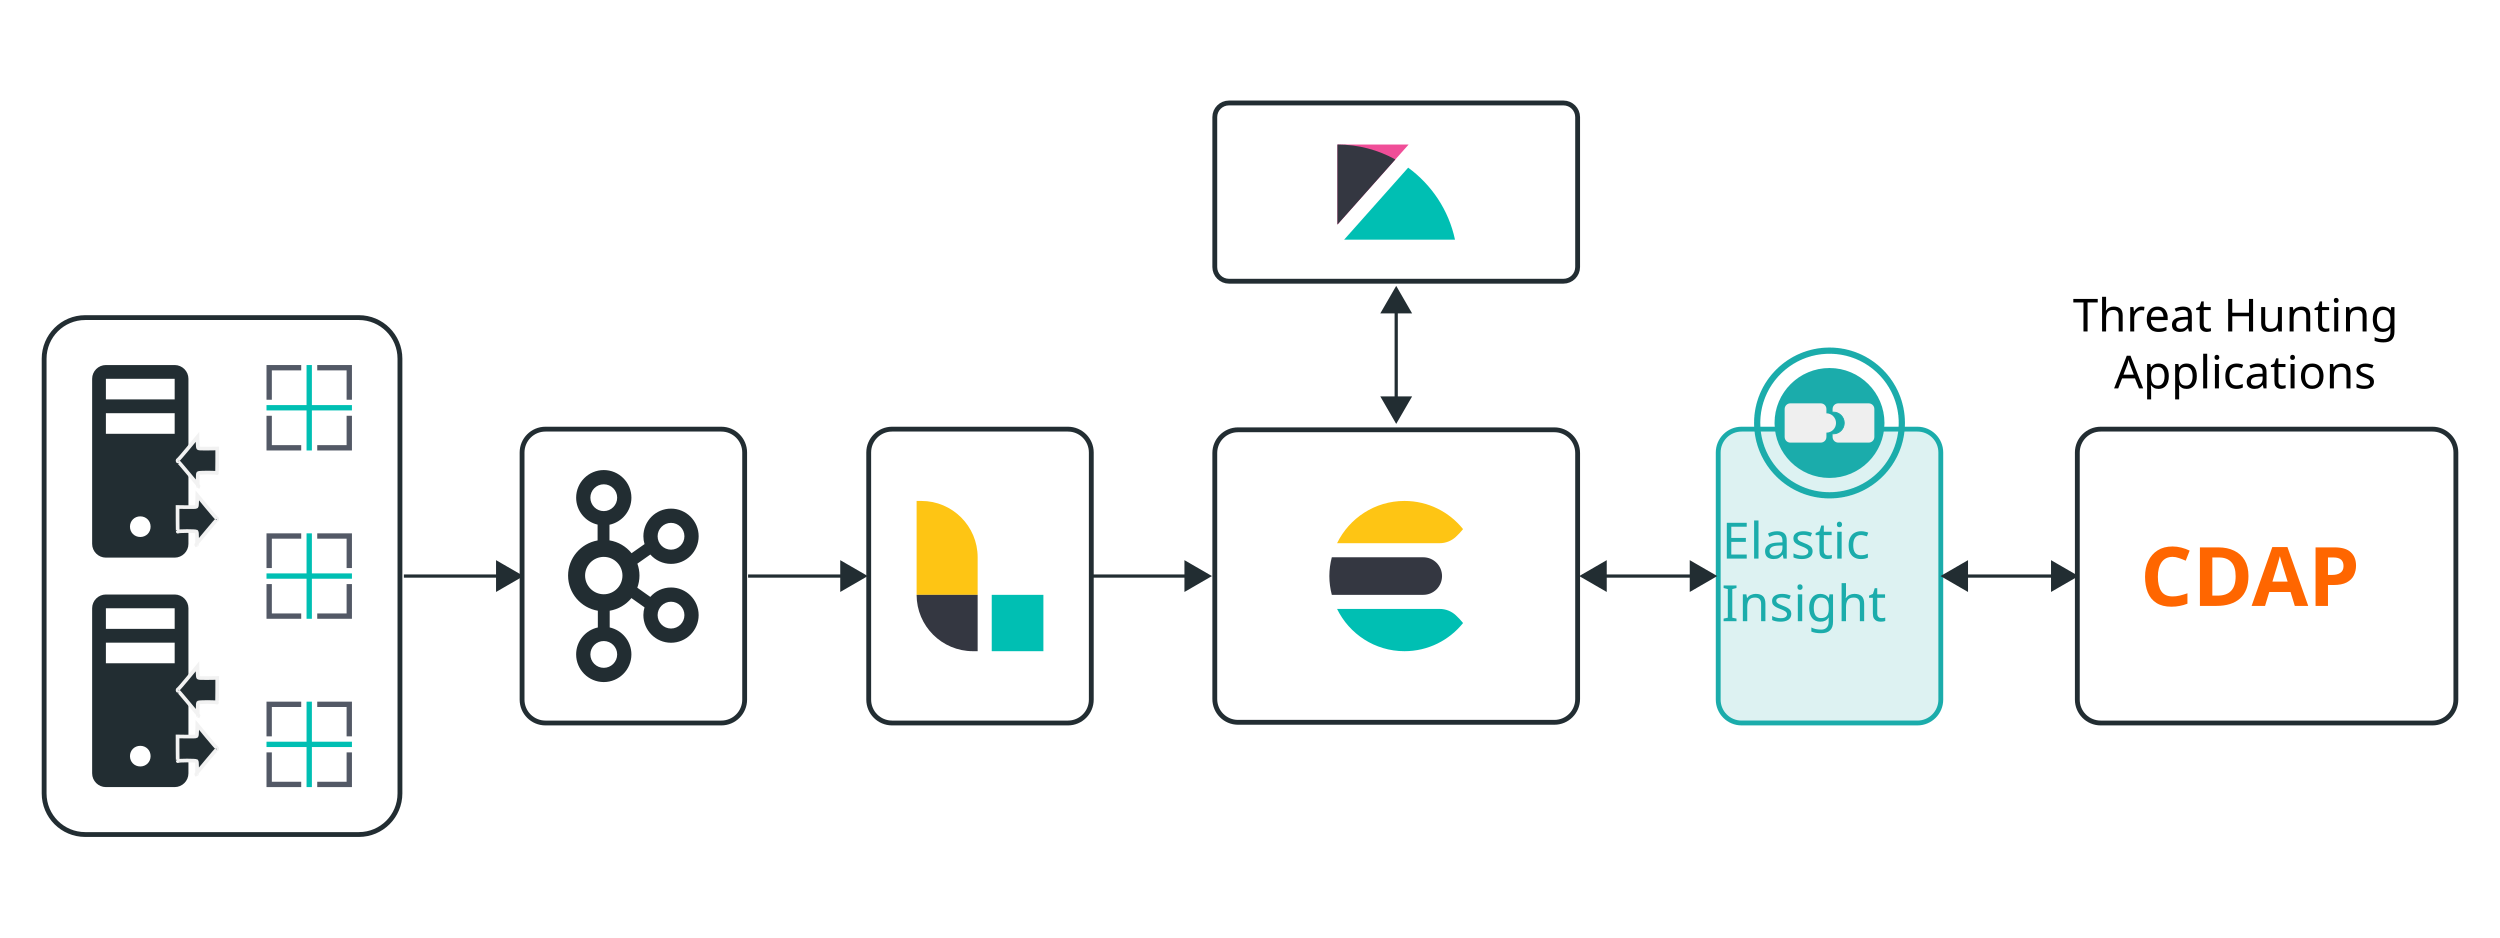
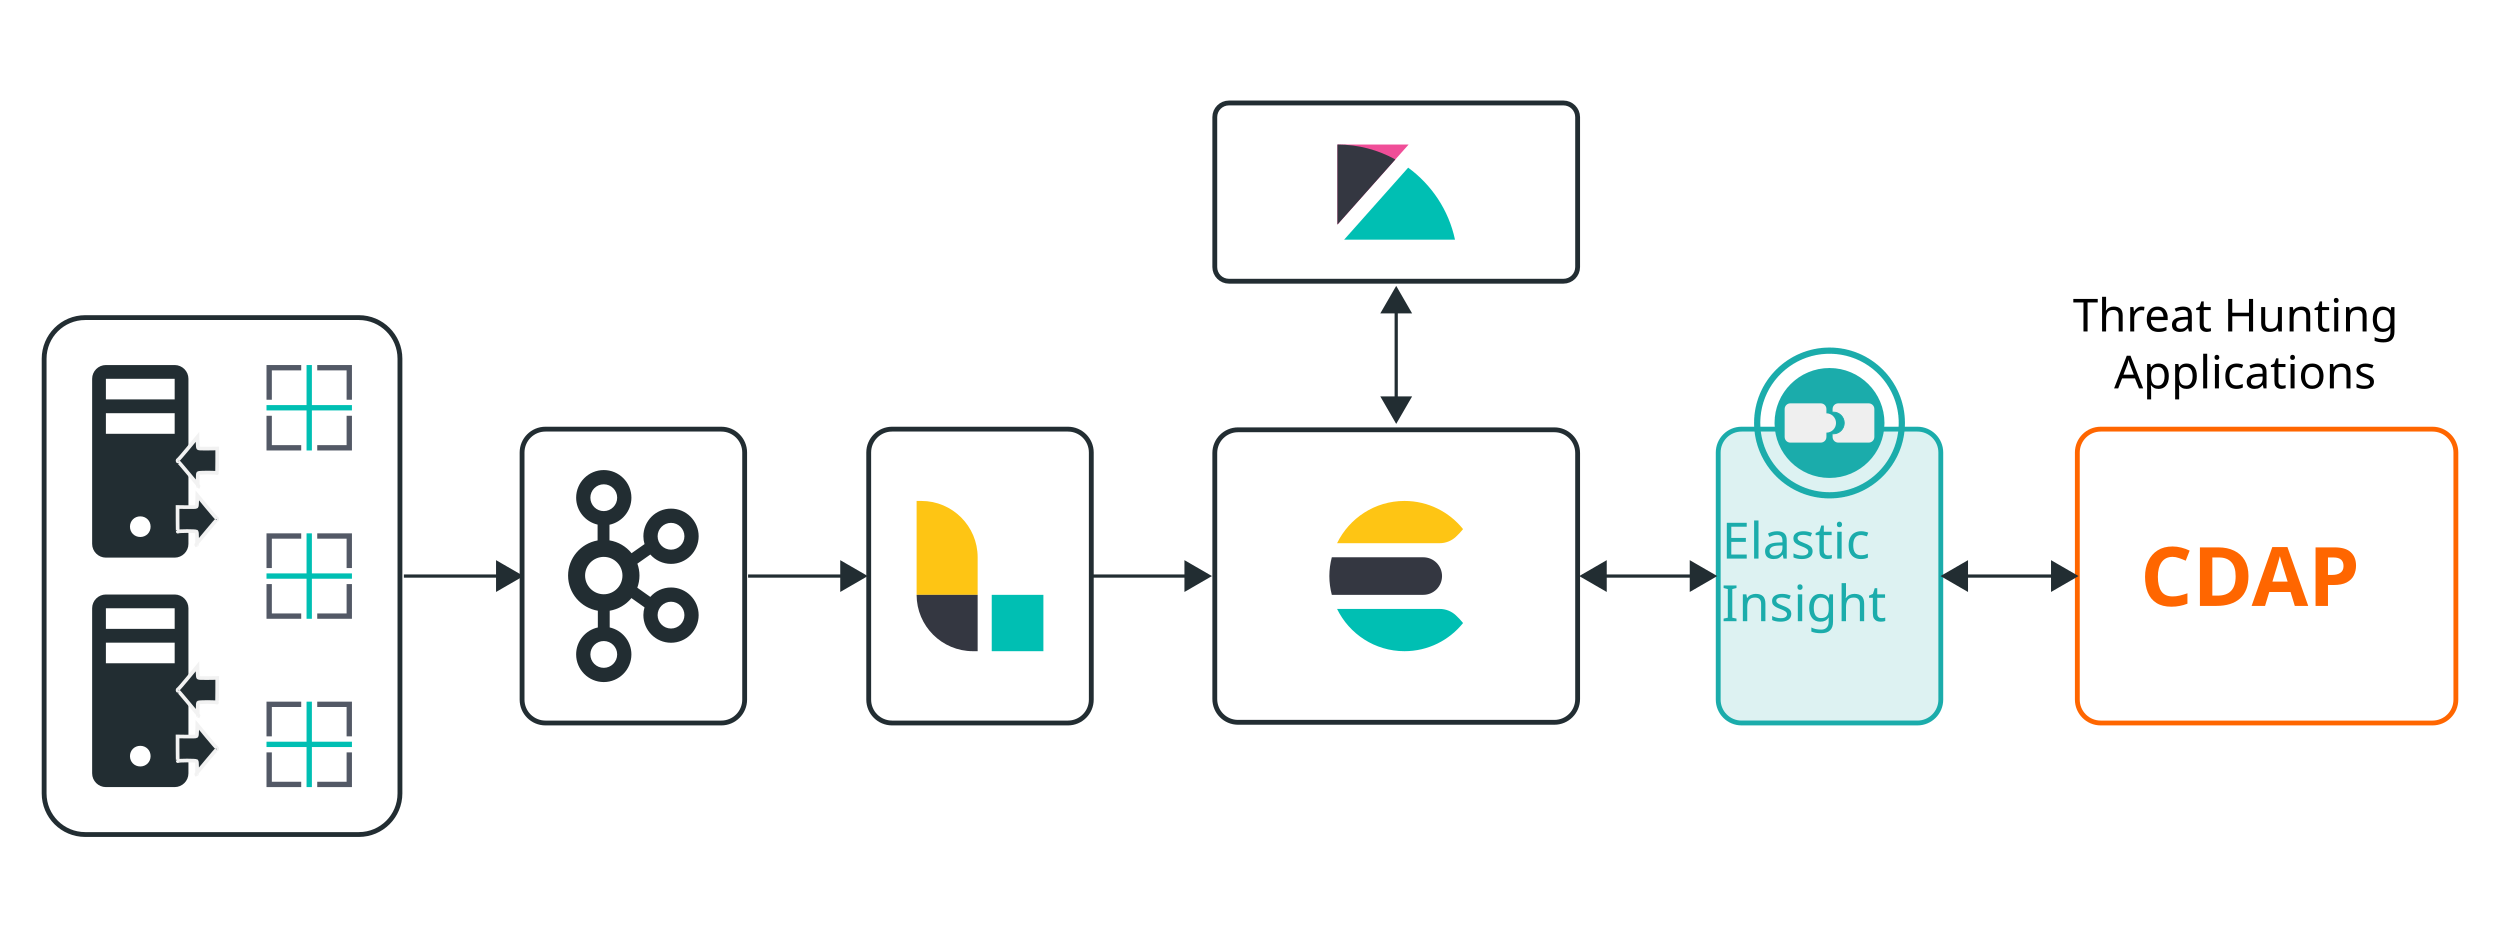
<svg xmlns="http://www.w3.org/2000/svg" width="400mm" height="150mm" viewBox="0 0 400 150" version="1.1" id="svg8">
  <defs id="defs2">
    <marker style="overflow:visible" id="marker4210" refX="0" refY="0" orient="auto">
      <path transform="scale(0.8)" style="fill:#222d32;fill-opacity:1;fill-rule:evenodd;stroke:#222d32;stroke-width:1pt;stroke-opacity:1" d="M 5.77,0 -2.88,5 V -5 Z" id="path4208" />
    </marker>
    <marker style="overflow:visible" id="marker4086" refX="0" refY="0" orient="auto">
      <path transform="scale(-0.8)" style="fill:#222d32;fill-opacity:1;fill-rule:evenodd;stroke:#222d32;stroke-width:1pt;stroke-opacity:1" d="M 5.77,0 -2.88,5 V -5 Z" id="path4084" />
    </marker>
    <marker orient="auto" refY="0" refX="0" id="marker2946" style="overflow:visible">
      <path id="path2944" d="M 5.77,0 -2.88,5 V -5 Z" style="fill:#222d32;fill-opacity:1;fill-rule:evenodd;stroke:#222d32;stroke-width:1pt;stroke-opacity:1" transform="scale(0.8)" />
    </marker>
    <marker orient="auto" refY="0" refX="0" id="marker2834" style="overflow:visible">
      <path id="path2832" d="M 5.77,0 -2.88,5 V -5 Z" style="fill:#222d32;fill-opacity:1;fill-rule:evenodd;stroke:#222d32;stroke-width:1pt;stroke-opacity:1" transform="scale(-0.8)" />
    </marker>
    <marker style="overflow:visible" id="marker2516" refX="0" refY="0" orient="auto">
      <path transform="scale(0.8)" style="fill:#222d32;fill-opacity:1;fill-rule:evenodd;stroke:#222d32;stroke-width:1pt;stroke-opacity:1" d="M 5.77,0 -2.88,5 V -5 Z" id="path2514" />
    </marker>
    <marker orient="auto" refY="0" refX="0" id="marker2128" style="overflow:visible">
      <path id="path2126" d="M 5.77,0 -2.88,5 V -5 Z" style="fill:#222d32;fill-opacity:1;fill-rule:evenodd;stroke:#222d32;stroke-width:1pt;stroke-opacity:1" transform="scale(0.8)" />
    </marker>
    <marker style="overflow:visible" id="marker1972" refX="0" refY="0" orient="auto">
      <path transform="scale(0.8)" style="fill:#222d32;fill-opacity:1;fill-rule:evenodd;stroke:#222d32;stroke-width:1pt;stroke-opacity:1" d="M 5.77,0 -2.88,5 V -5 Z" id="path1970" />
    </marker>
    <marker orient="auto" refY="0" refX="0" id="marker1816" style="overflow:visible">
      <path id="path1695" d="M 5.77,0 -2.88,5 V -5 Z" style="fill:#222d32;fill-opacity:1;fill-rule:evenodd;stroke:#222d32;stroke-width:1pt;stroke-opacity:1" transform="scale(0.8)" />
    </marker>
    <marker style="overflow:visible" id="marker2971" refX="0" refY="0" orient="auto">
      <path transform="scale(0.8)" style="fill:#cccccc;fill-opacity:1;fill-rule:evenodd;stroke:#cccccc;stroke-width:1pt;stroke-opacity:1" d="M 5.77,0 -2.88,5 V -5 Z" id="path2969" />
    </marker>
    <marker style="overflow:visible" id="TriangleInL" refX="0" refY="0" orient="auto">
      <path transform="scale(-0.8)" style="fill:#222d32;fill-opacity:1;fill-rule:evenodd;stroke:#222d32;stroke-width:1pt;stroke-opacity:1" d="M 5.77,0 -2.88,5 V -5 Z" id="path2698" />
    </marker>
    <marker style="overflow:visible" id="TriangleOutL" refX="0" refY="0" orient="auto">
      <path transform="scale(0.8)" style="fill:#cccccc;fill-opacity:1;fill-rule:evenodd;stroke:#cccccc;stroke-width:1pt;stroke-opacity:1" d="M 5.77,0 -2.88,5 V -5 Z" id="path2707" />
    </marker>
    <marker style="overflow:visible" id="marker2971-0" refX="0" refY="0" orient="auto">
      <path transform="scale(0.8)" style="fill:#cccccc;fill-opacity:1;fill-rule:evenodd;stroke:#cccccc;stroke-width:1pt;stroke-opacity:1" d="M 5.77,0 -2.88,5 V -5 Z" id="path2969-5" />
    </marker>
    <marker style="overflow:visible" id="TriangleInL-2" refX="0" refY="0" orient="auto">
      <path transform="scale(-0.8)" style="fill:#000000;fill-opacity:1;fill-rule:evenodd;stroke:#000000;stroke-width:1pt;stroke-opacity:1" d="M 5.77,0 -2.88,5 V -5 Z" id="path2698-2" />
    </marker>
    <marker style="overflow:visible" id="TriangleOutL-7" refX="0" refY="0" orient="auto">
      <path transform="scale(0.8)" style="fill:#cccccc;fill-opacity:1;fill-rule:evenodd;stroke:#cccccc;stroke-width:1pt;stroke-opacity:1" d="M 5.77,0 -2.88,5 V -5 Z" id="path2707-3" />
    </marker>
    <marker style="overflow:visible" id="marker2971-1" refX="0" refY="0" orient="auto">
      <path transform="scale(0.8)" style="fill:#cccccc;fill-opacity:1;fill-rule:evenodd;stroke:#cccccc;stroke-width:1pt;stroke-opacity:1" d="M 5.77,0 -2.88,5 V -5 Z" id="path2969-7" />
    </marker>
    <marker style="overflow:visible" id="TriangleInL-23" refX="0" refY="0" orient="auto">
      <path transform="scale(-0.8)" style="fill:#000000;fill-opacity:1;fill-rule:evenodd;stroke:#000000;stroke-width:1pt;stroke-opacity:1" d="M 5.77,0 -2.88,5 V -5 Z" id="path2698-6" />
    </marker>
    <marker style="overflow:visible" id="TriangleOutL-5" refX="0" refY="0" orient="auto">
      <path transform="scale(0.8)" style="fill:#cccccc;fill-opacity:1;fill-rule:evenodd;stroke:#cccccc;stroke-width:1pt;stroke-opacity:1" d="M 5.77,0 -2.88,5 V -5 Z" id="path2707-5" />
    </marker>
    <marker style="overflow:visible" id="marker2971-4" refX="0" refY="0" orient="auto">
      <path transform="scale(0.8)" style="fill:#cccccc;fill-opacity:1;fill-rule:evenodd;stroke:#cccccc;stroke-width:1pt;stroke-opacity:1" d="M 5.77,0 -2.88,5 V -5 Z" id="path2969-6" />
    </marker>
    <marker style="overflow:visible" id="TriangleInL-0" refX="0" refY="0" orient="auto">
      <path transform="scale(-0.8)" style="fill:#000000;fill-opacity:1;fill-rule:evenodd;stroke:#000000;stroke-width:1pt;stroke-opacity:1" d="M 5.77,0 -2.88,5 V -5 Z" id="path2698-3" />
    </marker>
    <marker style="overflow:visible" id="TriangleOutL-2" refX="0" refY="0" orient="auto">
      <path transform="scale(0.8)" style="fill:#cccccc;fill-opacity:1;fill-rule:evenodd;stroke:#cccccc;stroke-width:1pt;stroke-opacity:1" d="M 5.77,0 -2.88,5 V -5 Z" id="path2707-6" />
    </marker>
  </defs>
  <g id="layer1">
    <g id="g1217" transform="matrix(1.033335,0,0,1.033335,-21.41406,-11.75833)">
      <g style="fill:none;fill-rule:evenodd;stroke:none;stroke-width:1" transform="matrix(0.2645833,0,0,0.2645833,58.01934,63.93219)" id="icon-winlogbeat-bb">
        <g id="winlogbeat" transform="translate(15,15)">
          <polygon style="fill:#00bfb3" id="Path" points="50,26.562 50,23.438 26.562,23.438 26.562,0 23.438,0 23.438,23.438 0,23.438 0,26.562 23.438,26.562 23.438,50 26.562,50 26.562,26.562 " />
          <polygon style="fill:#535966" id="polygon903" points="0,0 0,20.312 3.125,20.312 3.125,3.125 20.312,3.125 20.312,0 " />
          <polygon style="fill:#535966" id="polygon905" points="50,0 29.688,0 29.688,3.125 46.875,3.125 46.875,20.312 50,20.312 " />
          <polygon style="fill:#535966" id="polygon907" points="3.125,46.875 3.125,29.688 0,29.688 0,50 20.312,50 20.312,46.875 " />
          <polygon style="fill:#535966" id="polygon909" points="46.875,29.688 46.875,46.875 29.688,46.875 29.688,50 50,50 50,29.688 " />
        </g>
      </g>
      <g id="g940" transform="matrix(0.2645833,0,0,0.2645833,58.01934,89.99257)" style="fill:none;fill-rule:evenodd;stroke:none;stroke-width:1">
        <g transform="translate(15,15)" id="g938">
          <polygon points="50,23.438 26.562,23.438 26.562,0 23.438,0 23.438,23.438 0,23.438 0,26.562 23.438,26.562 23.438,50 26.562,50 26.562,26.562 50,26.562 " id="polygon928" style="fill:#00bfb3" />
          <polygon points="0,20.312 3.125,20.312 3.125,3.125 20.312,3.125 20.312,0 0,0 " id="polygon930" style="fill:#535966" />
          <polygon points="29.688,0 29.688,3.125 46.875,3.125 46.875,20.312 50,20.312 50,0 " id="polygon932" style="fill:#535966" />
          <polygon points="3.125,29.688 0,29.688 0,50 20.312,50 20.312,46.875 3.125,46.875 " id="polygon934" style="fill:#535966" />
          <polygon points="46.875,46.875 29.688,46.875 29.688,50 50,50 50,29.688 46.875,29.688 " id="polygon936" style="fill:#535966" />
        </g>
      </g>
      <g style="fill:none;fill-rule:evenodd;stroke:none;stroke-width:1" transform="matrix(0.2645833,0,0,0.2645833,58.01934,116.0529)" id="g954">
        <g id="g952" transform="translate(15,15)">
          <polygon style="fill:#00bfb3" id="polygon942" points="26.562,23.438 26.562,0 23.438,0 23.438,23.438 0,23.438 0,26.562 23.438,26.562 23.438,50 26.562,50 26.562,26.562 50,26.562 50,23.438 " />
          <polygon style="fill:#535966" id="polygon944" points="3.125,20.312 3.125,3.125 20.312,3.125 20.312,0 0,0 0,20.312 " />
          <polygon style="fill:#535966" id="polygon946" points="29.688,3.125 46.875,3.125 46.875,20.312 50,20.312 50,0 29.688,0 " />
          <polygon style="fill:#535966" id="polygon948" points="0,29.688 0,50 20.312,50 20.312,46.875 3.125,46.875 3.125,29.688 " />
          <polygon style="fill:#535966" id="polygon950" points="29.688,46.875 29.688,50 50,50 50,29.688 46.875,29.688 46.875,46.875 " />
        </g>
      </g>
      <g transform="matrix(0.1493535,0,0,0.1493535,33.61539,67.1289)" id="layer1-0">
        <g id="g19928" transform="translate(-0.6392483,0.218303)">
          <path style="fill:#222d32;stroke-width:3.565" id="path1663" d="M 95.41,40.605 H 24.102 V 19.212 h 71.308 z m 0,35.654 H 24.102 V 54.866 H 95.41 Z M 59.756,183.22 c -6.061,0 -10.696,-4.635 -10.696,-10.696 0,-6.061 4.635,-10.696 10.696,-10.696 6.061,0 10.696,4.635 10.696,10.696 0,6.061 -4.635,10.696 -10.696,10.696 z M 95.41,4.951 H 24.102 c -7.844,0 -14.261,6.418 -14.261,14.262 V 190.351 c 0,7.844 6.418,14.262 14.261,14.262 h 71.308 c 7.844,0 14.262,-6.418 14.262,-14.262 V 19.212 c 0,-7.844 -6.418,-14.262 -14.262,-14.262 z" />
          <path style="fill:#222d32;stroke:#f2f2f2;stroke-width:3.819" d="m 117.773,191.178 c 0,-0.267 0.205,-0.485 0.456,-0.485 0.251,0 0.336,0.218 0.19,0.485 -0.146,0.267 -0.352,0.485 -0.456,0.485 -0.105,0 -0.19,-0.218 -0.19,-0.485 z m 0.862,-7.351 c 0,-3.677 -0.175,-5.757 -0.517,-6.142 -0.755,-0.85 -19.141,-0.827 -19.446,0.024 -0.119,0.334 -0.233,-5.291 -0.252,-12.498 l -0.034,-13.105 9.522,0.14 c 6.635,0.097 9.701,-0.027 10.111,-0.411 0.422,-0.394 0.623,-2.146 0.71,-6.166 l 0.121,-5.615 9.843,11.956 c 5.414,6.576 10.067,11.909 10.339,11.851 0.273,-0.058 0.496,0.331 0.496,0.865 0,0.534 -0.216,0.926 -0.479,0.872 -0.263,-0.055 -4.555,4.86 -9.538,10.921 -4.982,6.061 -9.468,11.436 -9.968,11.945 l -0.909,0.925 z" id="path4959" />
          <path id="path19913" d="m 120.136,130.526 c 0,-0.267 -0.205,-0.485 -0.456,-0.485 -0.251,0 -0.336,0.218 -0.19,0.485 0.146,0.267 0.352,0.485 0.456,0.485 0.105,0 0.19,-0.218 0.19,-0.485 z m -0.862,-7.351 c 0,-3.677 0.175,-5.757 0.517,-6.142 0.755,-0.85 19.141,-0.827 19.446,0.024 0.119,0.334 0.233,-5.291 0.252,-12.498 l 0.034,-13.105 -9.522,0.14 c -6.635,0.097 -9.701,-0.027 -10.111,-0.411 -0.422,-0.394 -0.623,-2.146 -0.71,-6.166 l -0.121,-5.615 -9.843,11.956 c -5.414,6.576 -10.067,11.909 -10.339,11.851 -0.273,-0.058 -0.496,0.331 -0.496,0.865 0,0.534 0.216,0.926 0.479,0.872 0.263,-0.055 4.555,4.86 9.538,10.921 4.982,6.061 9.468,11.436 9.968,11.945 l 0.909,0.925 z" style="fill:#222d32;stroke:#f2f2f2;stroke-width:3.819" />
        </g>
      </g>
      <g id="g1184" transform="matrix(0.1493535,0,0,0.1493535,33.61539,102.6587)">
        <g transform="translate(-0.6392483,0.218303)" id="g1182">
          <path d="M 95.41,40.605 H 24.102 V 19.212 h 71.308 z m 0,35.654 H 24.102 V 54.866 H 95.41 Z M 59.756,183.22 c -6.061,0 -10.696,-4.635 -10.696,-10.696 0,-6.061 4.635,-10.696 10.696,-10.696 6.061,0 10.696,4.635 10.696,10.696 0,6.061 -4.635,10.696 -10.696,10.696 z M 95.41,4.951 H 24.102 c -7.844,0 -14.261,6.418 -14.261,14.262 V 190.351 c 0,7.844 6.418,14.262 14.261,14.262 h 71.308 c 7.844,0 14.262,-6.418 14.262,-14.262 V 19.212 c 0,-7.844 -6.418,-14.262 -14.262,-14.262 z" id="path1176" style="fill:#222d32;stroke-width:3.565" />
          <path id="path1178" d="m 117.773,191.178 c 0,-0.267 0.205,-0.485 0.456,-0.485 0.251,0 0.336,0.218 0.19,0.485 -0.146,0.267 -0.352,0.485 -0.456,0.485 -0.105,0 -0.19,-0.218 -0.19,-0.485 z m 0.862,-7.351 c 0,-3.677 -0.175,-5.757 -0.517,-6.142 -0.755,-0.85 -19.141,-0.827 -19.446,0.024 -0.119,0.334 -0.233,-5.291 -0.252,-12.498 l -0.034,-13.105 9.522,0.14 c 6.635,0.097 9.701,-0.027 10.111,-0.411 0.422,-0.394 0.623,-2.146 0.71,-6.166 l 0.121,-5.615 9.843,11.956 c 5.414,6.576 10.067,11.909 10.339,11.851 0.273,-0.058 0.496,0.331 0.496,0.865 0,0.534 -0.216,0.926 -0.479,0.872 -0.263,-0.055 -4.555,4.86 -9.538,10.921 -4.982,6.061 -9.468,11.436 -9.968,11.945 l -0.909,0.925 z" style="fill:#222d32;stroke:#f2f2f2;stroke-width:3.819" />
          <path style="fill:#222d32;stroke:#f2f2f2;stroke-width:3.819" d="m 120.136,130.526 c 0,-0.267 -0.205,-0.485 -0.456,-0.485 -0.251,0 -0.336,0.218 -0.19,0.485 0.146,0.267 0.352,0.485 0.456,0.485 0.105,0 0.19,-0.218 0.19,-0.485 z m -0.862,-7.351 c 0,-3.677 0.175,-5.757 0.517,-6.142 0.755,-0.85 19.141,-0.827 19.446,0.024 0.119,0.334 0.233,-5.291 0.252,-12.498 l 0.034,-13.105 -9.522,0.14 c -6.635,0.097 -9.701,-0.027 -10.111,-0.411 -0.422,-0.394 -0.623,-2.146 -0.71,-6.166 l -0.121,-5.615 -9.843,11.956 c -5.414,6.576 -10.067,11.909 -10.339,11.851 -0.273,-0.058 -0.496,0.331 -0.496,0.865 0,0.534 0.216,0.926 0.479,0.872 0.263,-0.055 4.555,4.86 9.538,10.921 4.982,6.061 9.468,11.436 9.968,11.945 l 0.909,0.925 z" id="path1180" />
        </g>
      </g>
    </g>
    <rect style="fill:none;fill-opacity:1;stroke:#222d32;stroke-width:0.775;stroke-linecap:round;stroke-miterlimit:4;stroke-dasharray:none;stroke-dashoffset:0;stroke-opacity:1" id="rect1219" width="56.929" height="82.707" x="7.062" y="50.817" ry="6.573" />
    <g id="g2384" transform="matrix(1.033335,0,0,1.033335,3.499031,-11.56304)">
      <rect style="fill:none;fill-opacity:1;stroke:#222d32;stroke-width:0.75;stroke-linecap:round;stroke-miterlimit:4;stroke-dasharray:none;stroke-dashoffset:0;stroke-opacity:1" id="rect1280" width="34.464" height="45.499" x="77.451" y="77.638" ry="3.616" />
      <path style="fill:#222d32;stroke-width:0.079" d="m 100.513,102.156 c -1.278,0 -2.424,0.566 -3.209,1.458 l -2.011,-1.424 c 0.213,-0.588 0.336,-1.219 0.336,-1.879 0,-0.649 -0.118,-1.27 -0.325,-1.849 l 2.007,-1.409 c 0.785,0.887 1.928,1.45 3.202,1.45 2.36,0 4.279,-1.92 4.279,-4.279 0,-2.36 -1.92,-4.279 -4.279,-4.279 -2.36,0 -4.279,1.92 -4.279,4.279 0,0.422 0.064,0.83 0.178,1.215 l -2.008,1.409 c -0.839,-1.041 -2.046,-1.767 -3.422,-1.989 v -2.42 c 1.938,-0.407 3.399,-2.129 3.399,-4.187 0,-2.36 -1.92,-4.279 -4.279,-4.279 -2.36,0 -4.279,1.92 -4.279,4.279 0,2.03 1.423,3.731 3.322,4.168 v 2.451 c -2.593,0.455 -4.571,2.718 -4.571,5.439 0,2.734 1.998,5.005 4.609,5.445 v 2.588 c -1.919,0.422 -3.361,2.133 -3.361,4.178 0,2.36 1.92,4.279 4.279,4.279 2.36,0 4.279,-1.92 4.279,-4.279 0,-2.044 -1.442,-3.756 -3.361,-4.178 v -2.589 a 5.526,5.526 0 0 0 3.365,-1.957 l 2.024,1.433 c -0.112,0.382 -0.175,0.786 -0.175,1.204 0,2.36 1.92,4.279 4.279,4.279 2.36,0 4.279,-1.92 4.279,-4.279 0,-2.36 -1.92,-4.279 -4.279,-4.279 z m 0,-10.006 c 1.144,0 2.075,0.931 2.075,2.075 0,1.144 -0.931,2.075 -2.075,2.075 -1.144,0 -2.075,-0.931 -2.075,-2.075 0,-1.144 0.931,-2.075 2.075,-2.075 z M 88.026,88.253 c 0,-1.144 0.931,-2.075 2.075,-2.075 1.144,0 2.075,0.931 2.075,2.075 0,1.144 -0.931,2.075 -2.075,2.075 -1.144,0 -2.075,-0.931 -2.075,-2.075 z m 4.15,24.269 c 0,1.144 -0.931,2.075 -2.075,2.075 -1.144,0 -2.075,-0.931 -2.075,-2.075 0,-1.144 0.931,-2.075 2.075,-2.075 1.144,0 2.075,0.931 2.075,2.075 z m -2.075,-9.317 c -1.596,0 -2.894,-1.298 -2.894,-2.894 0,-1.596 1.298,-2.894 2.894,-2.894 1.596,0 2.894,1.298 2.894,2.894 0,1.596 -1.298,2.894 -2.894,2.894 z m 10.412,5.306 c -1.144,0 -2.075,-0.931 -2.075,-2.075 0,-1.144 0.931,-2.075 2.075,-2.075 1.144,0 2.075,0.931 2.075,2.075 0,1.144 -0.931,2.075 -2.075,2.075 z" id="path1269" />
    </g>
    <g id="g1502" transform="matrix(1.033335,0,0,1.033335,8.185943,-13.86852)">
      <rect style="fill:none;fill-opacity:1;stroke:#222d32;stroke-width:0.75;stroke-linecap:round;stroke-miterlimit:4;stroke-dasharray:none;stroke-dashoffset:0;stroke-opacity:1" id="rect1488" width="34.464" height="45.499" x="126.588" y="79.869" ry="3.616" />
      <g style="fill:none;fill-rule:evenodd;stroke:none;stroke-width:1" transform="matrix(0.4653018,0,0,0.4653018,125.1642,84.00594)" id="icon-logstash-bb">
        <g id="Group" transform="translate(19,15)">
          <polygon style="fill:#00bfb3" id="Fill-1" points="42.188,31.25 25,31.25 25,50 42.188,50 " />
          <path style="fill:#fec514" d="M 1.562,0 H 0 V 31.25 H 20.312 V 18.75 C 20.312,8.395 11.917,0 1.562,0" id="Fill-2" />
          <path style="fill:#343741" d="M 0,31.25 C 0,41.605 8.395,50 18.75,50 h 1.562 V 31.25 Z" id="Fill-4" />
        </g>
      </g>
    </g>
    <g id="g1529" transform="matrix(1.033335,0,0,1.033335,3.694319,-12.69679)">
      <rect ry="3.599" y="78.837" x="184.521" height="45.293" width="56.181" id="rect1490" style="fill:none;fill-opacity:1;stroke:#222d32;stroke-width:0.75;stroke-linecap:round;stroke-miterlimit:4;stroke-dasharray:none;stroke-dashoffset:0;stroke-opacity:1" />
      <g style="fill:none;fill-rule:evenodd;stroke:none;stroke-width:1" transform="matrix(0.4653018,0,0,0.4653018,195.2792,82.87197)" id="icon-elasticsearch-bb">
        <g id="Group-2" transform="translate(15,15)">
          <path style="fill:#343741" d="m 0,25 c 0,2.163 0.303,4.25 0.819,6.25 H 31.25 c 3.452,0 6.25,-2.798 6.25,-6.25 0,-3.452 -2.798,-6.25 -6.25,-6.25 H 0.819 C 0.303,20.75 0,22.837 0,25" id="Fill-1-4" />
          <path style="fill:#fec514" d="m 42.068,11.972 c 0.873,-0.806 1.686,-1.67 2.431,-2.597 -4.583,-5.709 -11.609,-9.375 -19.5,-9.375 -9.877,0 -18.377,5.747 -22.431,14.062 H 36.736 c 1.978,0 3.88,-0.752 5.333,-2.091" id="Fill-3" />
          <path style="fill:#00bfb3" d="M 36.735,35.938 H 2.568 C 6.625,44.255 15.123,50 25,50 c 7.891,0 14.917,-3.666 19.5,-9.375 -0.745,-0.927 -1.558,-1.791 -2.431,-2.597 C 40.615,36.688 38.714,35.938 36.735,35.938" id="Fill-6" />
        </g>
      </g>
    </g>
    <g id="g1521" transform="matrix(1.033335,0,0,1.033335,3.694319,-12.96911)">
      <rect style="fill:none;fill-opacity:1;stroke:#222d32;stroke-width:0.75;stroke-linecap:round;stroke-miterlimit:4;stroke-dasharray:none;stroke-dashoffset:0;stroke-opacity:1" id="rect1513" width="56.181" height="27.6" x="184.521" y="28.495" ry="2.193" />
      <g style="fill:none;fill-rule:evenodd;stroke:none;stroke-width:1" transform="matrix(0.4653018,0,0,0.4653018,194.2031,19.41777)" id="icon-kibana-bb">
        <g id="Group-8" transform="translate(20,15)">
          <polygon transform="matrix(0.5924377,0,0,0.5924377,0,18.33304)" style="fill:#f04e98" id="Fill-1-8" points="0,0.001 0,44.982 40,0.001 " />
          <path style="fill:#343741" d="m 0,18.333 v 26.648 l 19.278,-21.68 C 13.56,20.147 6.995,18.333 0,18.333" id="Fill-2-3" />
          <path style="fill:#00bfb3" d="M 23.542,26.032 3.737,48.305 2.23,50 h 36.895 c -2.078,-9.805 -7.767,-18.258 -15.583,-23.968" id="Fill-4-9" />
        </g>
      </g>
    </g>
    <g id="g1549" transform="matrix(1.033335,0,0,1.033335,3.499031,-11.56304)">
-       <rect ry="3.616" y="77.638" x="318.265" height="45.499" width="58.612" id="rect1494" style="fill:none;fill-opacity:1;stroke:#222d32;stroke-width:0.75;stroke-linecap:round;stroke-miterlimit:4;stroke-dasharray:none;stroke-dashoffset:0;stroke-opacity:1" />
+       <rect ry="3.616" y="77.638" x="318.265" height="45.499" width="58.612" id="rect1494" style="fill:none;fill-opacity:1;stroke:#ff6600;stroke-width:0.75;stroke-linecap:round;stroke-miterlimit:4;stroke-dasharray:none;stroke-dashoffset:0;stroke-opacity:1" />
      <text id="text1506" y="105.01" x="328.015" style="font-style:normal;font-weight:normal;font-size:7.761px;line-height:1.25;font-family:sans-serif;letter-spacing:0px;word-spacing:0px;fill:#ff6600;fill-opacity:1;stroke:none;stroke-width:0.265" xml:space="preserve">
        <tspan style="font-style:normal;font-variant:normal;font-weight:bold;font-stretch:normal;font-size:12.7px;font-family:sans-serif;-inkscape-font-specification:'sans-serif Bold';stroke-width:0.265" y="105.01" x="328.015" id="tspan1504">CDAP</tspan>
      </text>
    </g>
    <rect ry="3.736" y="68.663" x="274.914" height="47.015" width="35.613" id="rect1492" style="fill:#1bacab;fill-opacity:0.15;stroke:#1bacab;stroke-width:0.775;stroke-linecap:round;stroke-miterlimit:4;stroke-dasharray:none;stroke-dashoffset:0;stroke-opacity:1" />
    <text xml:space="preserve" style="font-style:normal;font-weight:normal;font-size:5.833px;line-height:1.25;font-family:Verdana;letter-spacing:0px;word-spacing:0px;fill:#1bacab;fill-opacity:1;stroke:none;stroke-width:0.273" x="292.425" y="89.37" id="text1533">
      <tspan id="tspan1531" x="293.701" y="89.37" style="font-size:8.02px;text-align:center;text-anchor:middle;stroke-width:0.273">Elastic </tspan>
      <tspan x="292.425" y="99.395" style="font-size:8.02px;text-align:center;text-anchor:middle;stroke-width:0.273" id="tspan1535">Insight</tspan>
    </text>
    <path style="fill:none;stroke:#222d32;stroke-width:0.517;stroke-linecap:butt;stroke-linejoin:miter;stroke-miterlimit:4;stroke-dasharray:none;stroke-opacity:1;marker-end:url(#marker1816)" d="M 64.62,92.17 H 80.833" id="path1551" />
    <path id="path1968" d="m 119.691,92.17 h 16.213" style="fill:none;stroke:#222d32;stroke-width:0.517;stroke-linecap:butt;stroke-linejoin:miter;stroke-miterlimit:4;stroke-dasharray:none;stroke-opacity:1;marker-end:url(#marker1972)" />
    <path style="fill:none;stroke:#222d32;stroke-width:0.517;stroke-linecap:butt;stroke-linejoin:miter;stroke-miterlimit:4;stroke-dasharray:none;stroke-opacity:1;marker-end:url(#marker2128)" d="m 174.763,92.17 h 16.213" id="path2124" />
    <path id="path2512" d="m 255.612,92.17 h 16.213" style="fill:none;stroke:#222d32;stroke-width:0.517;stroke-linecap:butt;stroke-linejoin:miter;stroke-miterlimit:4;stroke-dasharray:none;stroke-opacity:1;marker-start:url(#TriangleInL);marker-end:url(#marker2516)" />
    <path style="fill:none;stroke:#222d32;stroke-width:0.517;stroke-linecap:butt;stroke-linejoin:miter;stroke-miterlimit:4;stroke-dasharray:none;stroke-opacity:1;marker-start:url(#marker2834);marker-end:url(#marker2946)" d="M 313.417,92.17 H 329.63" id="path2830" />
    <path id="path4082" d="M 223.393,64.891 V 48.678" style="fill:none;stroke:#222d32;stroke-width:0.517;stroke-linecap:butt;stroke-linejoin:miter;stroke-miterlimit:4;stroke-dasharray:none;stroke-opacity:1;marker-start:url(#marker4086);marker-end:url(#marker4210)" />
    <text xml:space="preserve" style="font-style:normal;font-weight:normal;font-size:5.833px;line-height:1.25;font-family:sans-serif;letter-spacing:0px;word-spacing:0px;fill:#000000;fill-opacity:1;stroke:none;stroke-width:0.273" x="362.997" y="53.035" id="text4688">
      <tspan id="tspan4686" x="362.997" y="53.035" style="font-size:7.291px;text-align:center;text-anchor:middle;stroke-width:0.273">Threat Hunting</tspan>
      <tspan x="362.997" y="62.148" style="font-size:7.291px;text-align:center;text-anchor:middle;stroke-width:0.273" id="tspan4690">Applications</tspan>
    </text>
    <g id="layer1-02" transform="matrix(0.1303887,0,0,0.1303887,279.8082,54.50156)">
      <circle style="fill:none;fill-opacity:1;stroke:#1bacab;stroke-width:7.657;stroke-linecap:round;stroke-miterlimit:4;stroke-dasharray:5.105, 1.276;stroke-dashoffset:0;stroke-opacity:1" id="circle50" cx="99.03" cy="101.046" r="88.752" />
      <g transform="matrix(0.7285016,0,0,0.7285016,25.50964,27.43378)" id="g59">
        <circle style="fill:#1bacab;fill-opacity:1;stroke:#1bacab;stroke-width:7.657;stroke-linecap:round;stroke-miterlimit:4;stroke-dasharray:5.105, 1.276;stroke-dashoffset:0;stroke-opacity:1" id="path10" cx="100.92" cy="101.046" r="88.752" />
        <g id="g48" transform="translate(1.951517,4.800301)">
          <rect ry="9.529" y="63.173" x="23.435" height="66.146" width="70.332" id="rect31" style="fill:#efefef;fill-opacity:1;stroke-width:0.601" />
          <g transform="translate(-5.820834)" id="g41">
            <rect ry="9.529" y="63.173" x="109.991" height="66.146" width="70.332" id="rect33" style="fill:#efefef;fill-opacity:1;stroke-width:0.601" />
            <circle r="18.276" cy="96.246" cx="111.314" id="circle35" style="fill:#1bacab;fill-opacity:1;stroke:#1bacab;stroke-width:1.577;stroke-linecap:round;stroke-miterlimit:4;stroke-dasharray:1.051, 0.263;stroke-dashoffset:0;stroke-opacity:1" />
          </g>
          <circle r="16.283" cy="96.246" cx="93.663" id="circle37" style="fill:#efefef;fill-opacity:1;stroke:#1bacab;stroke-width:1.405;stroke-linecap:round;stroke-miterlimit:4;stroke-dasharray:0.936, 0.234;stroke-dashoffset:0;stroke-opacity:0" />
        </g>
      </g>
    </g>
  </g>
</svg>
